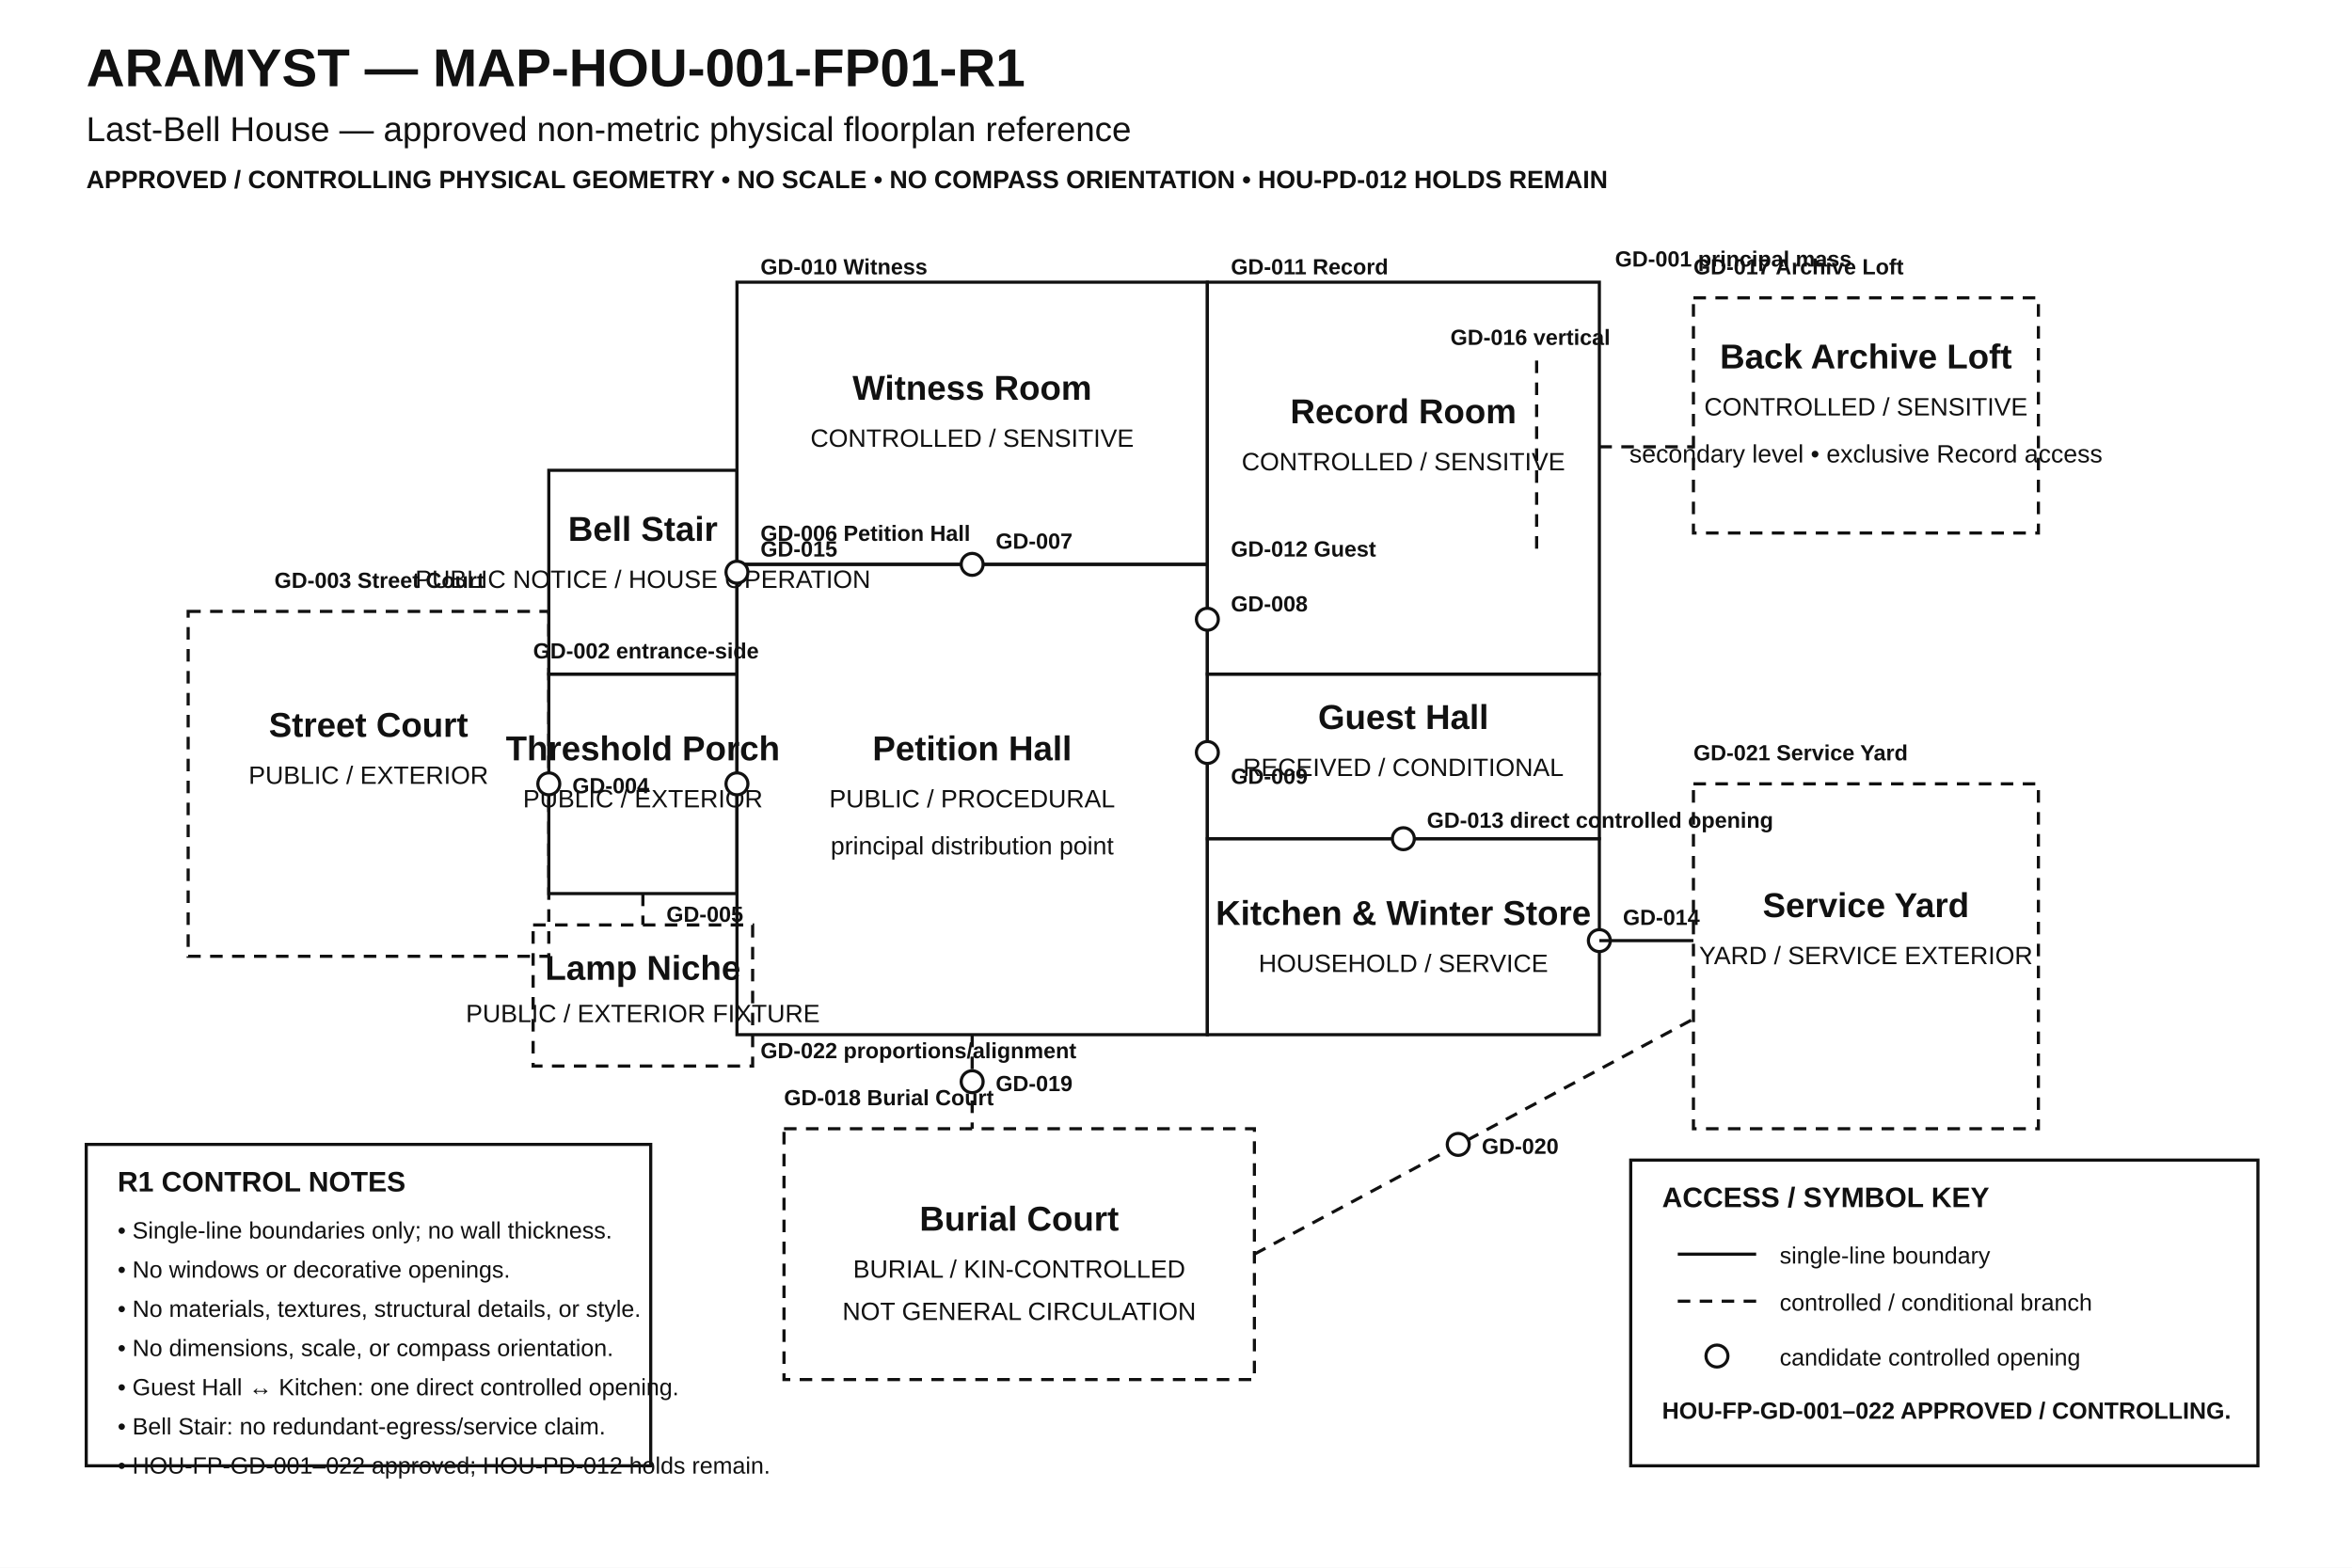
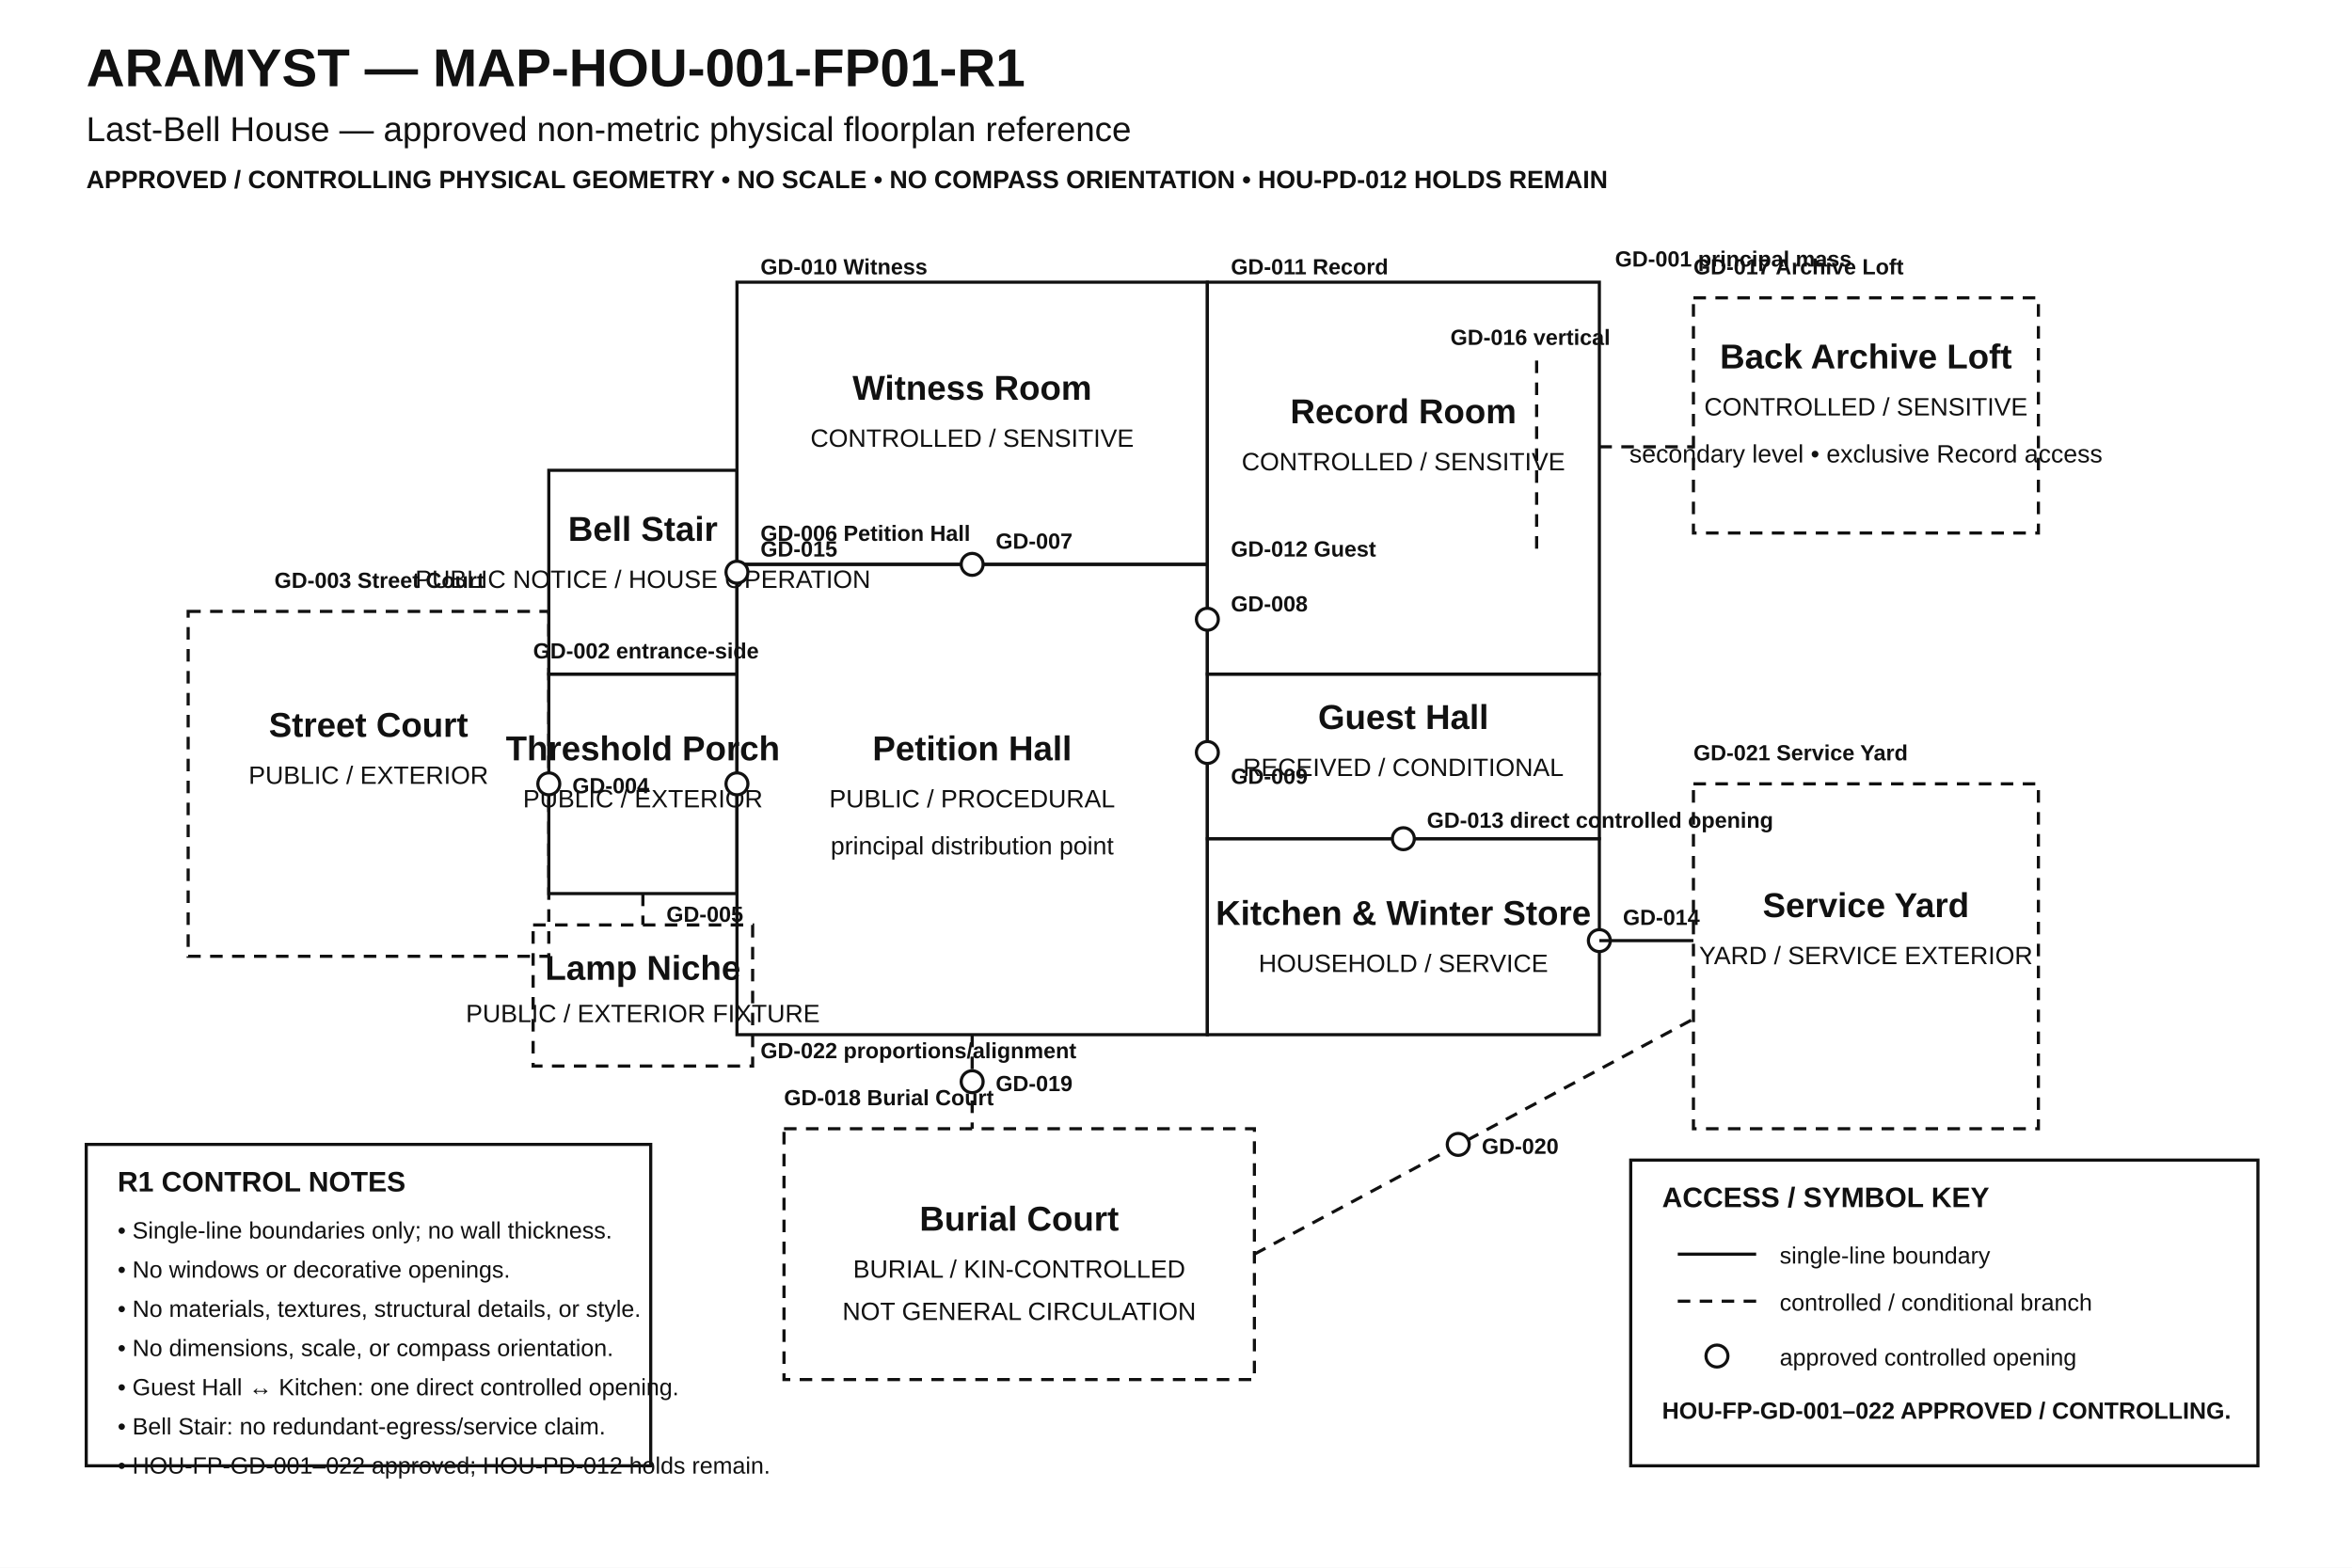
<svg xmlns="http://www.w3.org/2000/svg" width="1500" height="1000" viewBox="0 0 1500 1000">
  <rect width="1500" height="1000" fill="white" />
  <style>
text{font-family:Arial,Helvetica,sans-serif;fill:#111}
.room{fill:none;stroke:#111;stroke-width:2}
.ext{fill:none;stroke:#111;stroke-width:2;stroke-dasharray:8 6}
.branch{fill:none;stroke:#111;stroke-width:2;stroke-dasharray:8 6}
.small{font-size:14px}
.label{font-size:22px;font-weight:700;text-anchor:middle}
.sub{font-size:16px;text-anchor:middle}
.tag{font-size:14px;font-weight:700}
</style>
  <text x="55" y="55" font-size="34" font-weight="700">ARAMYST — MAP-HOU-001-FP01-R1</text>
  <text x="55" y="90" font-size="22">Last-Bell House — approved non-metric physical floorplan reference</text>
  <text x="55" y="120" font-size="16" font-weight="700">APPROVED / CONTROLLING PHYSICAL GEOMETRY • NO SCALE • NO COMPASS ORIENTATION • HOU-PD-012 HOLDS REMAIN</text>
  <rect class="room" x="470" y="180" width="300" height="180" />
  <rect class="room" x="770" y="180" width="250" height="250" />
  <rect class="room" x="470" y="360" width="300" height="300" />
  <rect class="room" x="770" y="430" width="250" height="105" />
  <rect class="room" x="770" y="535" width="250" height="125" />
  <rect class="room" x="350" y="430" width="120" height="140" />
  <rect class="room" x="350" y="300" width="120" height="130" />
  <rect class="ext" x="120" y="390" width="230" height="220" />
  <rect class="ext" x="340" y="590" width="140" height="90" />
  <rect class="ext" x="500" y="720" width="300" height="160" />
  <rect class="ext" x="1080" y="500" width="220" height="220" />
  <rect class="ext" x="1080" y="190" width="220" height="150" />
  <text class="label" x="620" y="255">Witness Room</text>
  <text class="sub" x="620" y="285">CONTROLLED / SENSITIVE</text>
  <text class="label" x="895" y="270">Record Room</text>
  <text class="sub" x="895" y="300">CONTROLLED / SENSITIVE</text>
  <text class="label" x="620" y="485">Petition Hall</text>
  <text class="sub" x="620" y="515">PUBLIC / PROCEDURAL</text>
  <text class="sub" x="620" y="545">principal distribution point</text>
  <text class="label" x="895" y="465">Guest Hall</text>
  <text class="sub" x="895" y="495">RECEIVED / CONDITIONAL</text>
  <text class="label" x="895" y="590">Kitchen &amp; Winter Store</text>
  <text class="sub" x="895" y="620">HOUSEHOLD / SERVICE</text>
  <text class="label" x="410" y="485">Threshold Porch</text>
  <text class="sub" x="410" y="515">PUBLIC / EXTERIOR</text>
  <text class="label" x="410" y="345">Bell Stair</text>
  <text class="sub" x="410" y="375">PUBLIC NOTICE / HOUSE OPERATION</text>
  <text class="label" x="235" y="470">Street Court</text>
  <text class="sub" x="235" y="500">PUBLIC / EXTERIOR</text>
  <text class="label" x="410" y="625">Lamp Niche</text>
  <text class="sub" x="410" y="652">PUBLIC / EXTERIOR FIXTURE</text>
  <text class="label" x="650" y="785">Burial Court</text>
  <text class="sub" x="650" y="815">BURIAL / KIN-CONTROLLED</text>
  <text class="sub" x="650" y="842">NOT GENERAL CIRCULATION</text>
  <text class="label" x="1190" y="585">Service Yard</text>
  <text class="sub" x="1190" y="615">YARD / SERVICE EXTERIOR</text>
  <text class="label" x="1190" y="235">Back Archive Loft</text>
  <text class="sub" x="1190" y="265">CONTROLLED / SENSITIVE</text>
  <text class="sub" x="1190" y="295">secondary level • exclusive Record access</text>
  <circle cx="350" cy="500" r="7" fill="white" stroke="#111" stroke-width="2" />
  <text class="tag" x="365" y="506">GD-004</text>
  <circle cx="470" cy="500" r="7" fill="white" stroke="#111" stroke-width="2" />
  <circle cx="620" cy="360" r="7" fill="white" stroke="#111" stroke-width="2" />
  <text class="tag" x="635" y="350">GD-007</text>
  <circle cx="770" cy="395" r="7" fill="white" stroke="#111" stroke-width="2" />
  <text class="tag" x="785" y="390">GD-008</text>
  <circle cx="770" cy="480" r="7" fill="white" stroke="#111" stroke-width="2" />
  <text class="tag" x="785" y="500">GD-009</text>
  <circle cx="895" cy="535" r="7" fill="white" stroke="#111" stroke-width="2" />
  <text class="tag" x="910" y="528">GD-013 direct controlled opening</text>
  <circle cx="1020" cy="600" r="7" fill="white" stroke="#111" stroke-width="2" />
  <line x1="1020" y1="600" x2="1080" y2="600" stroke="#111" stroke-width="2" />
  <text class="tag" x="1035" y="590">GD-014</text>
  <circle cx="470" cy="365" r="7" fill="white" stroke="#111" stroke-width="2" />
  <text class="tag" x="485" y="355">GD-015</text>
  <line class="branch" x1="980" y1="230" x2="980" y2="350" />
  <text class="tag" x="925" y="220">GD-016 vertical</text>
  <line class="branch" x1="1020" y1="285" x2="1080" y2="285" />
  <line class="branch" x1="620" y1="660" x2="620" y2="720" />
  <circle cx="620" cy="690" r="7" fill="white" stroke="#111" stroke-width="2" />
  <text class="tag" x="635" y="696">GD-019</text>
  <line class="branch" x1="800" y1="800" x2="1080" y2="650" />
  <circle cx="930" cy="730" r="7" fill="white" stroke="#111" stroke-width="2" />
  <text class="tag" x="945" y="736">GD-020</text>
  <line class="branch" x1="410" y1="570" x2="410" y2="590" />
  <text class="tag" x="425" y="588">GD-005</text>
  <text class="tag" x="1030" y="170">GD-001 principal mass</text>
  <text class="tag" x="175" y="375">GD-003 Street Court</text>
  <text class="tag" x="340" y="420">GD-002 entrance-side</text>
  <text class="tag" x="485" y="175">GD-010 Witness</text>
  <text class="tag" x="785" y="175">GD-011 Record</text>
  <text class="tag" x="785" y="355">GD-012 Guest</text>
  <text class="tag" x="500" y="705">GD-018 Burial Court</text>
  <text class="tag" x="1080" y="485">GD-021 Service Yard</text>
  <text class="tag" x="1080" y="175">GD-017 Archive Loft</text>
  <text class="tag" x="485" y="675">GD-022 proportions/alignment</text>
  <text class="tag" x="485" y="345">GD-006 Petition Hall</text>
  <rect x="55" y="730" width="360" height="205" fill="none" stroke="#111" stroke-width="2" />
  <text x="75" y="760" font-size="18" font-weight="700">R1 CONTROL NOTES</text>
  <text x="75" y="790" font-size="15">• Single-line boundaries only; no wall thickness.</text>
  <text x="75" y="815" font-size="15">• No windows or decorative openings.</text>
  <text x="75" y="840" font-size="15">• No materials, textures, structural details, or style.</text>
  <text x="75" y="865" font-size="15">• No dimensions, scale, or compass orientation.</text>
  <text x="75" y="890" font-size="15">• Guest Hall ↔ Kitchen: one direct controlled opening.</text>
  <text x="75" y="915" font-size="15">• Bell Stair: no redundant-egress/service claim.</text>
  <text x="75" y="940" font-size="15">• HOU-FP-GD-001–022 approved; HOU-PD-012 holds remain.</text>
  <rect x="1040" y="740" width="400" height="195" fill="none" stroke="#111" stroke-width="2" />
  <text x="1060" y="770" font-size="18" font-weight="700">ACCESS / SYMBOL KEY</text>
  <line x1="1070" y1="800" x2="1120" y2="800" stroke="#111" stroke-width="2" />
  <text x="1135" y="806" font-size="15">single-line boundary</text>
  <line x1="1070" y1="830" x2="1120" y2="830" class="branch" />
  <text x="1135" y="836" font-size="15">controlled / conditional branch</text>
  <circle cx="1095" cy="865" r="7" fill="white" stroke="#111" stroke-width="2" />
-   <text x="1135" y="871" font-size="15">candidate controlled opening</text>
+   <text x="1135" y="871" font-size="15">approved controlled opening</text>
  <text x="1060" y="905" font-size="15" font-weight="700">HOU-FP-GD-001–022 APPROVED / CONTROLLING.</text>
</svg>
